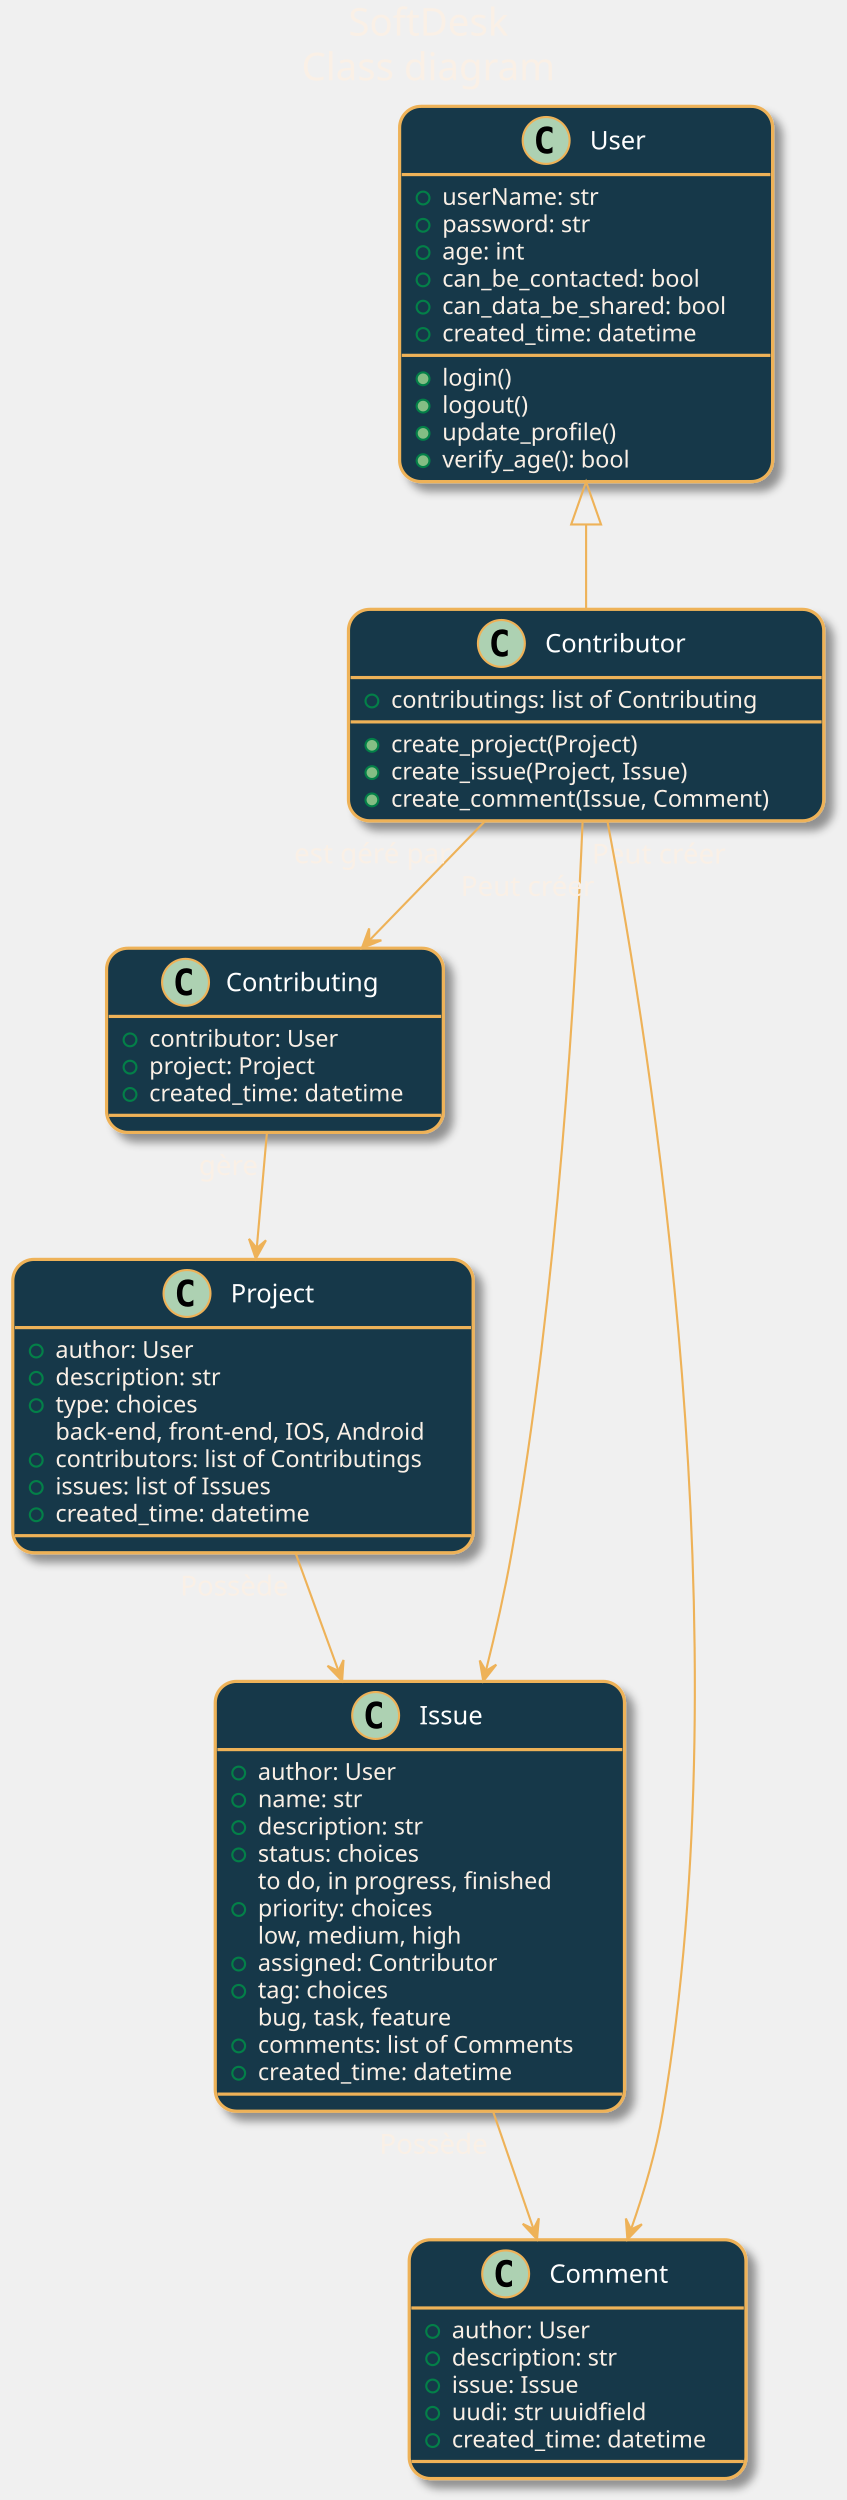
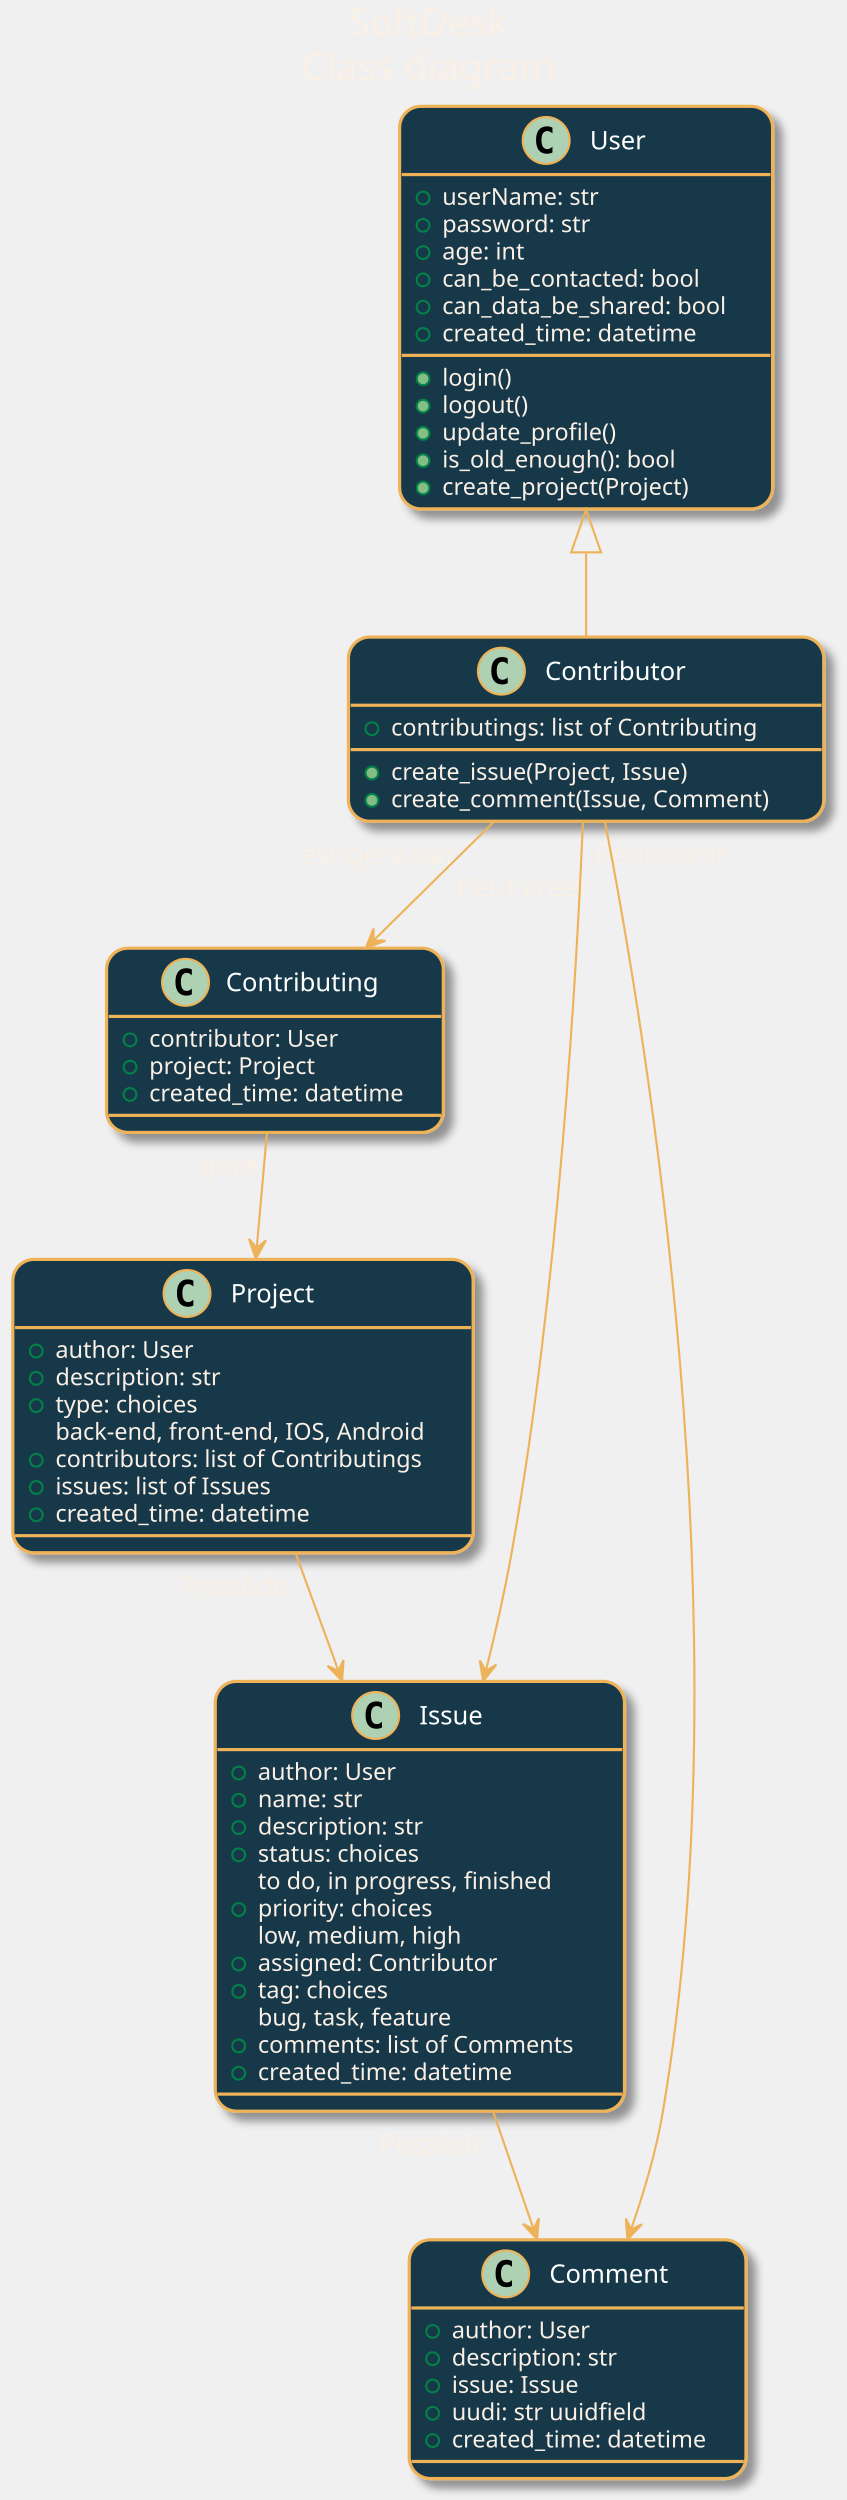
<svg xmlns="http://www.w3.org/2000/svg" contentScriptType="application/ecmascript" contentStyleType="text/css" height="1173px" preserveAspectRatio="none" style="width:397px;height:1173px;background:#123749;" version="1.1" viewBox="0 0 397 1173" width="397px" zoomAndPan="magnify">
  <defs>
-     <filter height="300%" id="f10cyafpkxjr4l" width="300%" x="-1" y="-1">
+     <filter height="300%" id="f9giavf01oi0h" width="300%" x="-1" y="-1">
      <feGaussianBlur result="blurOut" stdDeviation="2.0" />
      <feColorMatrix in="blurOut" result="blurOut2" type="matrix" values="0 0 0 0 0 0 0 0 0 0 0 0 0 0 0 0 0 0 .4 0" />
      <feOffset dx="4.0" dy="4.0" in="blurOut2" result="blurOut3" />
      <feBlend in="SourceGraphic" in2="blurOut3" mode="normal" />
    </filter>
  </defs>
  <g>
    <text fill="#FAF0E6" font-family="sans-serif" font-size="18" lengthAdjust="spacingAndGlyphs" textLength="78" x="163.5" y="16.708">SoftDesk</text>
    <text fill="#FAF0E6" font-family="sans-serif" font-size="18" lengthAdjust="spacingAndGlyphs" textLength="122" x="141.5" y="37.661">Class diagram</text>
-     <rect fill="#123749" filter="url(#f10cyafpkxjr4l)" height="176.047" id="User" rx="10" ry="10" style="stroke: #EEB258; stroke-width: 1.5;" width="175" x="187.5" y="49.906" />
+     <rect fill="#123749" filter="url(#f9giavf01oi0h)" height="188.852" id="User" rx="10" ry="10" style="stroke: #EEB258; stroke-width: 1.5;" width="175" x="187.5" y="49.906" />
    <ellipse cx="256.25" cy="65.906" fill="#ADD1B2" rx="11" ry="11" style="stroke: #EEB258; stroke-width: 1.0;" />
    <path d="M259.219,71.547 Q258.641,71.844 258,71.984 Q257.359,72.141 256.656,72.141 Q254.156,72.141 252.828,70.5 Q251.516,68.844 251.516,65.719 Q251.516,62.594 252.828,60.938 Q254.156,59.281 256.656,59.281 Q257.359,59.281 258,59.438 Q258.656,59.594 259.219,59.891 L259.219,62.609 Q258.594,62.031 258,61.766 Q257.406,61.484 256.781,61.484 Q255.438,61.484 254.75,62.562 Q254.062,63.625 254.062,65.719 Q254.062,67.812 254.75,68.891 Q255.438,69.953 256.781,69.953 Q257.406,69.953 258,69.688 Q258.594,69.406 259.219,68.828 L259.219,71.547 Z " />
    <text fill="#FFFFFF" font-family="sans-serif" font-size="12" lengthAdjust="spacingAndGlyphs" textLength="29" x="276.75" y="70.061">User</text>
    <line style="stroke: #EEB258; stroke-width: 1.5;" x1="188.5" x2="361.5" y1="81.906" y2="81.906" />
    <ellipse cx="198.5" cy="92.906" fill="none" rx="3" ry="3" style="stroke: #038048; stroke-width: 1.0;" />
    <text fill="#FAF0E6" font-family="sans-serif" font-size="11" lengthAdjust="spacingAndGlyphs" textLength="83" x="207.5" y="96.117">userName: str</text>
    <ellipse cx="198.5" cy="105.711" fill="none" rx="3" ry="3" style="stroke: #038048; stroke-width: 1.0;" />
    <text fill="#FAF0E6" font-family="sans-serif" font-size="11" lengthAdjust="spacingAndGlyphs" textLength="80" x="207.5" y="108.921">password: str</text>
    <ellipse cx="198.5" cy="118.516" fill="none" rx="3" ry="3" style="stroke: #038048; stroke-width: 1.0;" />
    <text fill="#FAF0E6" font-family="sans-serif" font-size="11" lengthAdjust="spacingAndGlyphs" textLength="43" x="207.5" y="121.726">age: int</text>
    <ellipse cx="198.5" cy="131.32" fill="none" rx="3" ry="3" style="stroke: #038048; stroke-width: 1.0;" />
    <text fill="#FAF0E6" font-family="sans-serif" font-size="11" lengthAdjust="spacingAndGlyphs" textLength="133" x="207.5" y="134.531">can_be_contacted: bool</text>
    <ellipse cx="198.5" cy="144.125" fill="none" rx="3" ry="3" style="stroke: #038048; stroke-width: 1.0;" />
    <text fill="#FAF0E6" font-family="sans-serif" font-size="11" lengthAdjust="spacingAndGlyphs" textLength="149" x="207.5" y="147.335">can_data_be_shared: bool</text>
    <ellipse cx="198.5" cy="156.93" fill="none" rx="3" ry="3" style="stroke: #038048; stroke-width: 1.0;" />
    <text fill="#FAF0E6" font-family="sans-serif" font-size="11" lengthAdjust="spacingAndGlyphs" textLength="132" x="207.5" y="160.14">created_time: datetime</text>
    <line style="stroke: #EEB258; stroke-width: 1.5;" x1="188.5" x2="361.5" y1="166.734" y2="166.734" />
    <ellipse cx="198.5" cy="177.734" fill="#84BE84" rx="3" ry="3" style="stroke: #038048; stroke-width: 1.0;" />
    <text fill="#FAF0E6" font-family="sans-serif" font-size="11" lengthAdjust="spacingAndGlyphs" textLength="35" x="207.5" y="180.945">login()</text>
    <ellipse cx="198.5" cy="190.539" fill="#84BE84" rx="3" ry="3" style="stroke: #038048; stroke-width: 1.0;" />
    <text fill="#FAF0E6" font-family="sans-serif" font-size="11" lengthAdjust="spacingAndGlyphs" textLength="43" x="207.5" y="193.75">logout()</text>
    <ellipse cx="198.5" cy="203.344" fill="#84BE84" rx="3" ry="3" style="stroke: #038048; stroke-width: 1.0;" />
    <text fill="#FAF0E6" font-family="sans-serif" font-size="11" lengthAdjust="spacingAndGlyphs" textLength="89" x="207.5" y="206.554">update_profile()</text>
    <ellipse cx="198.5" cy="216.148" fill="#84BE84" rx="3" ry="3" style="stroke: #038048; stroke-width: 1.0;" />
-     <text fill="#FAF0E6" font-family="sans-serif" font-size="11" lengthAdjust="spacingAndGlyphs" textLength="98" x="207.5" y="219.359">verify_age(): bool</text>
-     <rect fill="#123749" filter="url(#f10cyafpkxjr4l)" height="99.219" id="Contributor" rx="10" ry="10" style="stroke: #EEB258; stroke-width: 1.5;" width="223" x="163.5" y="285.906" />
-     <ellipse cx="235.25" cy="301.906" fill="#ADD1B2" rx="11" ry="11" style="stroke: #EEB258; stroke-width: 1.0;" />
-     <path d="M238.219,307.547 Q237.641,307.844 237,307.984 Q236.359,308.141 235.656,308.141 Q233.156,308.141 231.828,306.5 Q230.516,304.844 230.516,301.719 Q230.516,298.594 231.828,296.938 Q233.156,295.281 235.656,295.281 Q236.359,295.281 237,295.438 Q237.656,295.594 238.219,295.891 L238.219,298.609 Q237.594,298.031 237,297.766 Q236.406,297.484 235.781,297.484 Q234.438,297.484 233.75,298.562 Q233.062,299.625 233.062,301.719 Q233.062,303.812 233.75,304.891 Q234.438,305.953 235.781,305.953 Q236.406,305.953 237,305.688 Q237.594,305.406 238.219,304.828 L238.219,307.547 Z " />
-     <text fill="#FFFFFF" font-family="sans-serif" font-size="12" lengthAdjust="spacingAndGlyphs" textLength="71" x="255.75" y="306.06">Contributor</text>
-     <line style="stroke: #EEB258; stroke-width: 1.5;" x1="164.5" x2="385.5" y1="317.906" y2="317.906" />
-     <ellipse cx="174.5" cy="328.906" fill="none" rx="3" ry="3" style="stroke: #038048; stroke-width: 1.0;" />
-     <text fill="#FAF0E6" font-family="sans-serif" font-size="11" lengthAdjust="spacingAndGlyphs" textLength="187" x="183.5" y="332.117">contributings: list of Contributing</text>
-     <line style="stroke: #EEB258; stroke-width: 1.5;" x1="164.5" x2="385.5" y1="338.711" y2="338.711" />
-     <ellipse cx="174.5" cy="349.711" fill="#84BE84" rx="3" ry="3" style="stroke: #038048; stroke-width: 1.0;" />
-     <text fill="#FAF0E6" font-family="sans-serif" font-size="11" lengthAdjust="spacingAndGlyphs" textLength="128" x="183.5" y="352.921">create_project(Project)</text>
-     <ellipse cx="174.5" cy="362.516" fill="#84BE84" rx="3" ry="3" style="stroke: #038048; stroke-width: 1.0;" />
-     <text fill="#FAF0E6" font-family="sans-serif" font-size="11" lengthAdjust="spacingAndGlyphs" textLength="159" x="183.5" y="365.726">create_issue(Project, Issue)</text>
-     <ellipse cx="174.5" cy="375.32" fill="#84BE84" rx="3" ry="3" style="stroke: #038048; stroke-width: 1.0;" />
-     <text fill="#FAF0E6" font-family="sans-serif" font-size="11" lengthAdjust="spacingAndGlyphs" textLength="197" x="183.5" y="378.531">create_comment(Issue, Comment)</text>
-     <rect fill="#123749" filter="url(#f10cyafpkxjr4l)" height="86.414" id="Contributing" rx="10" ry="10" style="stroke: #EEB258; stroke-width: 1.5;" width="158" x="50" y="444.906" />
+     <text fill="#FAF0E6" font-family="sans-serif" font-size="11" lengthAdjust="spacingAndGlyphs" textLength="121" x="207.5" y="219.359">is_old_enough(): bool</text>
+     <ellipse cx="198.5" cy="228.953" fill="#84BE84" rx="3" ry="3" style="stroke: #038048; stroke-width: 1.0;" />
+     <text fill="#FAF0E6" font-family="sans-serif" font-size="11" lengthAdjust="spacingAndGlyphs" textLength="128" x="207.5" y="232.164">create_project(Project)</text>
+     <rect fill="#123749" filter="url(#f9giavf01oi0h)" height="86.414" id="Contributor" rx="10" ry="10" style="stroke: #EEB258; stroke-width: 1.5;" width="223" x="163.5" y="298.906" />
+     <ellipse cx="235.25" cy="314.906" fill="#ADD1B2" rx="11" ry="11" style="stroke: #EEB258; stroke-width: 1.0;" />
+     <path d="M238.219,320.547 Q237.641,320.844 237,320.984 Q236.359,321.141 235.656,321.141 Q233.156,321.141 231.828,319.5 Q230.516,317.844 230.516,314.719 Q230.516,311.594 231.828,309.938 Q233.156,308.281 235.656,308.281 Q236.359,308.281 237,308.438 Q237.656,308.594 238.219,308.891 L238.219,311.609 Q237.594,311.031 237,310.766 Q236.406,310.484 235.781,310.484 Q234.438,310.484 233.75,311.562 Q233.062,312.625 233.062,314.719 Q233.062,316.812 233.75,317.891 Q234.438,318.953 235.781,318.953 Q236.406,318.953 237,318.688 Q237.594,318.406 238.219,317.828 L238.219,320.547 Z " />
+     <text fill="#FFFFFF" font-family="sans-serif" font-size="12" lengthAdjust="spacingAndGlyphs" textLength="71" x="255.75" y="319.06">Contributor</text>
+     <line style="stroke: #EEB258; stroke-width: 1.5;" x1="164.5" x2="385.5" y1="330.906" y2="330.906" />
+     <ellipse cx="174.5" cy="341.906" fill="none" rx="3" ry="3" style="stroke: #038048; stroke-width: 1.0;" />
+     <text fill="#FAF0E6" font-family="sans-serif" font-size="11" lengthAdjust="spacingAndGlyphs" textLength="187" x="183.5" y="345.117">contributings: list of Contributing</text>
+     <line style="stroke: #EEB258; stroke-width: 1.5;" x1="164.5" x2="385.5" y1="351.711" y2="351.711" />
+     <ellipse cx="174.5" cy="362.711" fill="#84BE84" rx="3" ry="3" style="stroke: #038048; stroke-width: 1.0;" />
+     <text fill="#FAF0E6" font-family="sans-serif" font-size="11" lengthAdjust="spacingAndGlyphs" textLength="159" x="183.5" y="365.921">create_issue(Project, Issue)</text>
+     <ellipse cx="174.5" cy="375.516" fill="#84BE84" rx="3" ry="3" style="stroke: #038048; stroke-width: 1.0;" />
+     <text fill="#FAF0E6" font-family="sans-serif" font-size="11" lengthAdjust="spacingAndGlyphs" textLength="197" x="183.5" y="378.726">create_comment(Issue, Comment)</text>
+     <rect fill="#123749" filter="url(#f9giavf01oi0h)" height="86.414" id="Contributing" rx="10" ry="10" style="stroke: #EEB258; stroke-width: 1.5;" width="158" x="50" y="444.906" />
    <ellipse cx="87.05" cy="460.906" fill="#ADD1B2" rx="11" ry="11" style="stroke: #EEB258; stroke-width: 1.0;" />
    <path d="M90.019,466.547 Q89.441,466.844 88.8,466.984 Q88.159,467.141 87.456,467.141 Q84.956,467.141 83.628,465.5 Q82.316,463.844 82.316,460.719 Q82.316,457.594 83.628,455.938 Q84.956,454.281 87.456,454.281 Q88.159,454.281 88.8,454.438 Q89.456,454.594 90.019,454.891 L90.019,457.609 Q89.394,457.031 88.8,456.766 Q88.206,456.484 87.581,456.484 Q86.237,456.484 85.55,457.562 Q84.862,458.625 84.862,460.719 Q84.862,462.812 85.55,463.891 Q86.237,464.953 87.581,464.953 Q88.206,464.953 88.8,464.688 Q89.394,464.406 90.019,463.828 L90.019,466.547 Z " />
    <text fill="#FFFFFF" font-family="sans-serif" font-size="12" lengthAdjust="spacingAndGlyphs" textLength="77" x="105.95" y="465.06">Contributing</text>
    <line style="stroke: #EEB258; stroke-width: 1.5;" x1="51" x2="207" y1="476.906" y2="476.906" />
    <ellipse cx="61" cy="487.906" fill="none" rx="3" ry="3" style="stroke: #038048; stroke-width: 1.0;" />
    <text fill="#FAF0E6" font-family="sans-serif" font-size="11" lengthAdjust="spacingAndGlyphs" textLength="97" x="70" y="491.117">contributor: User</text>
    <ellipse cx="61" cy="500.711" fill="none" rx="3" ry="3" style="stroke: #038048; stroke-width: 1.0;" />
    <text fill="#FAF0E6" font-family="sans-serif" font-size="11" lengthAdjust="spacingAndGlyphs" textLength="86" x="70" y="503.921">project: Project</text>
    <ellipse cx="61" cy="513.516" fill="none" rx="3" ry="3" style="stroke: #038048; stroke-width: 1.0;" />
    <text fill="#FAF0E6" font-family="sans-serif" font-size="11" lengthAdjust="spacingAndGlyphs" textLength="132" x="70" y="516.726">created_time: datetime</text>
    <line style="stroke: #EEB258; stroke-width: 1.5;" x1="51" x2="207" y1="523.32" y2="523.32" />
-     <rect fill="#123749" filter="url(#f10cyafpkxjr4l)" height="137.633" id="Project" rx="10" ry="10" style="stroke: #EEB258; stroke-width: 1.5;" width="216" x="6" y="590.906" />
+     <rect fill="#123749" filter="url(#f9giavf01oi0h)" height="137.633" id="Project" rx="10" ry="10" style="stroke: #EEB258; stroke-width: 1.5;" width="216" x="6" y="590.906" />
    <ellipse cx="87.75" cy="606.906" fill="#ADD1B2" rx="11" ry="11" style="stroke: #EEB258; stroke-width: 1.0;" />
    <path d="M90.719,612.547 Q90.141,612.844 89.5,612.984 Q88.859,613.141 88.156,613.141 Q85.656,613.141 84.328,611.5 Q83.016,609.844 83.016,606.719 Q83.016,603.594 84.328,601.938 Q85.656,600.281 88.156,600.281 Q88.859,600.281 89.5,600.438 Q90.156,600.594 90.719,600.891 L90.719,603.609 Q90.094,603.031 89.5,602.766 Q88.906,602.484 88.281,602.484 Q86.938,602.484 86.25,603.562 Q85.562,604.625 85.562,606.719 Q85.562,608.812 86.25,609.891 Q86.938,610.953 88.281,610.953 Q88.906,610.953 89.5,610.688 Q90.094,610.406 90.719,609.828 L90.719,612.547 Z " />
    <text fill="#FFFFFF" font-family="sans-serif" font-size="12" lengthAdjust="spacingAndGlyphs" textLength="44" x="108.25" y="611.061">Project</text>
    <line style="stroke: #EEB258; stroke-width: 1.5;" x1="7" x2="221" y1="622.906" y2="622.906" />
    <ellipse cx="17" cy="633.906" fill="none" rx="3" ry="3" style="stroke: #038048; stroke-width: 1.0;" />
    <text fill="#FAF0E6" font-family="sans-serif" font-size="11" lengthAdjust="spacingAndGlyphs" textLength="72" x="26" y="637.117">author: User</text>
    <ellipse cx="17" cy="646.711" fill="none" rx="3" ry="3" style="stroke: #038048; stroke-width: 1.0;" />
    <text fill="#FAF0E6" font-family="sans-serif" font-size="11" lengthAdjust="spacingAndGlyphs" textLength="87" x="26" y="649.921">description: str</text>
    <ellipse cx="17" cy="659.516" fill="none" rx="3" ry="3" style="stroke: #038048; stroke-width: 1.0;" />
    <text fill="#FAF0E6" font-family="sans-serif" font-size="11" lengthAdjust="spacingAndGlyphs" textLength="75" x="26" y="662.726">type: choices</text>
    <text fill="#FAF0E6" font-family="sans-serif" font-size="11" lengthAdjust="spacingAndGlyphs" textLength="190" x="26" y="675.531">back-end, front-end, IOS, Android</text>
    <ellipse cx="17" cy="685.125" fill="none" rx="3" ry="3" style="stroke: #038048; stroke-width: 1.0;" />
    <text fill="#FAF0E6" font-family="sans-serif" font-size="11" lengthAdjust="spacingAndGlyphs" textLength="189" x="26" y="688.335">contributors: list of Contributings</text>
    <ellipse cx="17" cy="697.93" fill="none" rx="3" ry="3" style="stroke: #038048; stroke-width: 1.0;" />
    <text fill="#FAF0E6" font-family="sans-serif" font-size="11" lengthAdjust="spacingAndGlyphs" textLength="120" x="26" y="701.14">issues: list of Issues</text>
    <ellipse cx="17" cy="710.734" fill="none" rx="3" ry="3" style="stroke: #038048; stroke-width: 1.0;" />
    <text fill="#FAF0E6" font-family="sans-serif" font-size="11" lengthAdjust="spacingAndGlyphs" textLength="132" x="26" y="713.945">created_time: datetime</text>
    <line style="stroke: #EEB258; stroke-width: 1.5;" x1="7" x2="221" y1="720.539" y2="720.539" />
-     <rect fill="#123749" filter="url(#f10cyafpkxjr4l)" height="201.656" id="Issue" rx="10" ry="10" style="stroke: #EEB258; stroke-width: 1.5;" width="192" x="101" y="788.906" />
+     <rect fill="#123749" filter="url(#f9giavf01oi0h)" height="201.656" id="Issue" rx="10" ry="10" style="stroke: #EEB258; stroke-width: 1.5;" width="192" x="101" y="788.906" />
    <ellipse cx="176.25" cy="804.906" fill="#ADD1B2" rx="11" ry="11" style="stroke: #EEB258; stroke-width: 1.0;" />
    <path d="M179.219,810.547 Q178.641,810.844 178,810.984 Q177.359,811.141 176.656,811.141 Q174.156,811.141 172.828,809.5 Q171.516,807.844 171.516,804.719 Q171.516,801.594 172.828,799.938 Q174.156,798.281 176.656,798.281 Q177.359,798.281 178,798.438 Q178.656,798.594 179.219,798.891 L179.219,801.609 Q178.594,801.031 178,800.766 Q177.406,800.484 176.781,800.484 Q175.438,800.484 174.75,801.562 Q174.062,802.625 174.062,804.719 Q174.062,806.812 174.75,807.891 Q175.438,808.953 176.781,808.953 Q177.406,808.953 178,808.688 Q178.594,808.406 179.219,807.828 L179.219,810.547 Z " />
    <text fill="#FFFFFF" font-family="sans-serif" font-size="12" lengthAdjust="spacingAndGlyphs" textLength="33" x="196.75" y="809.061">Issue</text>
    <line style="stroke: #EEB258; stroke-width: 1.5;" x1="102" x2="292" y1="820.906" y2="820.906" />
    <ellipse cx="112" cy="831.906" fill="none" rx="3" ry="3" style="stroke: #038048; stroke-width: 1.0;" />
    <text fill="#FAF0E6" font-family="sans-serif" font-size="11" lengthAdjust="spacingAndGlyphs" textLength="72" x="121" y="835.117">author: User</text>
    <ellipse cx="112" cy="844.711" fill="none" rx="3" ry="3" style="stroke: #038048; stroke-width: 1.0;" />
    <text fill="#FAF0E6" font-family="sans-serif" font-size="11" lengthAdjust="spacingAndGlyphs" textLength="56" x="121" y="847.921">name: str</text>
    <ellipse cx="112" cy="857.516" fill="none" rx="3" ry="3" style="stroke: #038048; stroke-width: 1.0;" />
    <text fill="#FAF0E6" font-family="sans-serif" font-size="11" lengthAdjust="spacingAndGlyphs" textLength="87" x="121" y="860.726">description: str</text>
    <ellipse cx="112" cy="870.32" fill="none" rx="3" ry="3" style="stroke: #038048; stroke-width: 1.0;" />
    <text fill="#FAF0E6" font-family="sans-serif" font-size="11" lengthAdjust="spacingAndGlyphs" textLength="87" x="121" y="873.531">status: choices</text>
    <text fill="#FAF0E6" font-family="sans-serif" font-size="11" lengthAdjust="spacingAndGlyphs" textLength="156" x="121" y="886.335">to do, in progress, finished</text>
    <ellipse cx="112" cy="895.93" fill="none" rx="3" ry="3" style="stroke: #038048; stroke-width: 1.0;" />
    <text fill="#FAF0E6" font-family="sans-serif" font-size="11" lengthAdjust="spacingAndGlyphs" textLength="91" x="121" y="899.14">priority: choices</text>
    <text fill="#FAF0E6" font-family="sans-serif" font-size="11" lengthAdjust="spacingAndGlyphs" textLength="105" x="121" y="911.945">low, medium, high</text>
    <ellipse cx="112" cy="921.539" fill="none" rx="3" ry="3" style="stroke: #038048; stroke-width: 1.0;" />
    <text fill="#FAF0E6" font-family="sans-serif" font-size="11" lengthAdjust="spacingAndGlyphs" textLength="124" x="121" y="924.75">assigned: Contributor</text>
    <ellipse cx="112" cy="934.344" fill="none" rx="3" ry="3" style="stroke: #038048; stroke-width: 1.0;" />
    <text fill="#FAF0E6" font-family="sans-serif" font-size="11" lengthAdjust="spacingAndGlyphs" textLength="69" x="121" y="937.554">tag: choices</text>
    <text fill="#FAF0E6" font-family="sans-serif" font-size="11" lengthAdjust="spacingAndGlyphs" textLength="102" x="121" y="950.359">bug, task, feature</text>
    <ellipse cx="112" cy="959.953" fill="none" rx="3" ry="3" style="stroke: #038048; stroke-width: 1.0;" />
    <text fill="#FAF0E6" font-family="sans-serif" font-size="11" lengthAdjust="spacingAndGlyphs" textLength="166" x="121" y="963.164">comments: list of Comments</text>
    <ellipse cx="112" cy="972.758" fill="none" rx="3" ry="3" style="stroke: #038048; stroke-width: 1.0;" />
    <text fill="#FAF0E6" font-family="sans-serif" font-size="11" lengthAdjust="spacingAndGlyphs" textLength="132" x="121" y="975.968">created_time: datetime</text>
    <line style="stroke: #EEB258; stroke-width: 1.5;" x1="102" x2="292" y1="982.562" y2="982.562" />
-     <rect fill="#123749" filter="url(#f10cyafpkxjr4l)" height="112.023" id="Comment" rx="10" ry="10" style="stroke: #EEB258; stroke-width: 1.5;" width="158" x="192" y="1050.906" />
+     <rect fill="#123749" filter="url(#f9giavf01oi0h)" height="112.023" id="Comment" rx="10" ry="10" style="stroke: #EEB258; stroke-width: 1.5;" width="158" x="192" y="1050.906" />
    <ellipse cx="237.25" cy="1066.906" fill="#ADD1B2" rx="11" ry="11" style="stroke: #EEB258; stroke-width: 1.0;" />
    <path d="M240.219,1072.547 Q239.641,1072.844 239,1072.984 Q238.359,1073.141 237.656,1073.141 Q235.156,1073.141 233.828,1071.5 Q232.516,1069.844 232.516,1066.719 Q232.516,1063.594 233.828,1061.938 Q235.156,1060.281 237.656,1060.281 Q238.359,1060.281 239,1060.438 Q239.656,1060.594 240.219,1060.891 L240.219,1063.609 Q239.594,1063.031 239,1062.766 Q238.406,1062.484 237.781,1062.484 Q236.438,1062.484 235.75,1063.562 Q235.062,1064.625 235.062,1066.719 Q235.062,1068.812 235.75,1069.891 Q236.438,1070.953 237.781,1070.953 Q238.406,1070.953 239,1070.688 Q239.594,1070.406 240.219,1069.828 L240.219,1072.547 Z " />
    <text fill="#FFFFFF" font-family="sans-serif" font-size="12" lengthAdjust="spacingAndGlyphs" textLength="59" x="257.75" y="1071.061">Comment</text>
    <line style="stroke: #EEB258; stroke-width: 1.5;" x1="193" x2="349" y1="1082.906" y2="1082.906" />
    <ellipse cx="203" cy="1093.906" fill="none" rx="3" ry="3" style="stroke: #038048; stroke-width: 1.0;" />
    <text fill="#FAF0E6" font-family="sans-serif" font-size="11" lengthAdjust="spacingAndGlyphs" textLength="72" x="212" y="1097.117">author: User</text>
    <ellipse cx="203" cy="1106.711" fill="none" rx="3" ry="3" style="stroke: #038048; stroke-width: 1.0;" />
    <text fill="#FAF0E6" font-family="sans-serif" font-size="11" lengthAdjust="spacingAndGlyphs" textLength="87" x="212" y="1109.921">description: str</text>
    <ellipse cx="203" cy="1119.516" fill="none" rx="3" ry="3" style="stroke: #038048; stroke-width: 1.0;" />
    <text fill="#FAF0E6" font-family="sans-serif" font-size="11" lengthAdjust="spacingAndGlyphs" textLength="70" x="212" y="1122.726">issue: Issue</text>
    <ellipse cx="203" cy="1132.32" fill="none" rx="3" ry="3" style="stroke: #038048; stroke-width: 1.0;" />
    <text fill="#FAF0E6" font-family="sans-serif" font-size="11" lengthAdjust="spacingAndGlyphs" textLength="100" x="212" y="1135.531">uudi: str uuidfield</text>
    <ellipse cx="203" cy="1145.125" fill="none" rx="3" ry="3" style="stroke: #038048; stroke-width: 1.0;" />
    <text fill="#FAF0E6" font-family="sans-serif" font-size="11" lengthAdjust="spacingAndGlyphs" textLength="132" x="212" y="1148.335">created_time: datetime</text>
    <line style="stroke: #EEB258; stroke-width: 1.5;" x1="193" x2="349" y1="1154.93" y2="1154.93" />
-     <path d="M275,246.296 C275,260.066 275,273.566 275,285.706 " fill="none" id="User&lt;-Contributor" style="stroke: #EEB258; stroke-width: 1.0;" />
-     <polygon fill="none" points="268,246.076,275,226.076,282,246.076,268,246.076" style="stroke: #EEB258; stroke-width: 1.0;" />
+     <path d="M275,259.546 C275,273.336 275,286.676 275,298.436 " fill="none" id="User&lt;-Contributor" style="stroke: #EEB258; stroke-width: 1.0;" />
+     <polygon fill="none" points="268,259.146,275,239.146,282,259.146,268,259.146" style="stroke: #EEB258; stroke-width: 1.0;" />
    <path d="M138.79,729.006 C145.09,746.306 152,765.296 158.8,783.956 " fill="none" id="Project-&gt;Issue" style="stroke: #EEB258; stroke-width: 1.0;" />
    <polygon fill="#EEB258" points="160.52,788.696,161.184,778.87,158.802,784.001,153.671,781.619,160.52,788.696" style="stroke: #EEB258; stroke-width: 1.0;" />
    <text fill="#FAF0E6" font-family="sans-serif" font-size="13" lengthAdjust="spacingAndGlyphs" textLength="54" x="84.573" y="748.638">Possède</text>
    <path d="M231.51,991.166 C237.95,1009.876 244.49,1028.886 250.35,1045.906 " fill="none" id="Issue-&gt;Comment" style="stroke: #EEB258; stroke-width: 1.0;" />
    <polygon fill="#EEB258" points="251.98,1050.646,252.831,1040.834,250.352,1045.919,245.267,1043.439,251.98,1050.646" style="stroke: #EEB258; stroke-width: 1.0;" />
    <text fill="#FAF0E6" font-family="sans-serif" font-size="13" lengthAdjust="spacingAndGlyphs" textLength="54" x="178.015" y="1010.557">Possède</text>
-     <path d="M273.37,385.106 C270.28,459.646 261.77,606.316 240,728.906 C236.83,746.766 232.61,765.536 228.05,783.686 " fill="none" id="Contributor-&gt;Issue" style="stroke: #EEB258; stroke-width: 1.0;" />
-     <polygon fill="#EEB258" points="226.76,788.796,232.85,781.056,227.989,783.95,225.096,779.089,226.76,788.796" style="stroke: #EEB258; stroke-width: 1.0;" />
-     <text fill="#FAF0E6" font-family="sans-serif" font-size="13" lengthAdjust="spacingAndGlyphs" textLength="66" x="277.781" y="405.211">Peut créer</text>
-     <path d="M285.01,385.266 C305.83,494.616 348.82,767.046 311,990.906 C307.91,1009.196 302.24,1028.456 296.12,1045.876 " fill="none" id="Contributor-&gt;Comment" style="stroke: #EEB258; stroke-width: 1.0;" />
+     <path d="M273.56,384.916 C270.58,456.166 262.09,605.026 240,728.906 C236.81,746.766 232.59,765.536 228.03,783.686 " fill="none" id="Contributor-&gt;Issue" style="stroke: #EEB258; stroke-width: 1.0;" />
+     <polygon fill="#EEB258" points="226.73,788.786,232.842,781.063,227.973,783.943,225.093,779.074,226.73,788.786" style="stroke: #EEB258; stroke-width: 1.0;" />
+     <text fill="#FAF0E6" font-family="sans-serif" font-size="13" lengthAdjust="spacingAndGlyphs" textLength="66" x="278.787" y="405.326">Peut créer</text>
+     <path d="M283.74,384.966 C303.92,488.706 349.2,764.816 311,990.906 C307.91,1009.196 302.24,1028.456 296.12,1045.876 " fill="none" id="Contributor-&gt;Comment" style="stroke: #EEB258; stroke-width: 1.0;" />
    <polygon fill="#EEB258" points="294.38,1050.746,301.184,1043.625,296.068,1046.04,293.653,1040.924,294.38,1050.746" style="stroke: #EEB258; stroke-width: 1.0;" />
-     <text fill="#FAF0E6" font-family="sans-serif" font-size="13" lengthAdjust="spacingAndGlyphs" textLength="0" x="251.208" y="405.241" />
-     <text fill="#FAF0E6" font-family="sans-serif" font-size="13" lengthAdjust="spacingAndGlyphs" textLength="66" x="216.208" y="420.374">Peut créer</text>
+     <text fill="#FAF0E6" font-family="sans-serif" font-size="13" lengthAdjust="spacingAndGlyphs" textLength="0" x="249.177" y="405.55" />
+     <text fill="#FAF0E6" font-family="sans-serif" font-size="13" lengthAdjust="spacingAndGlyphs" textLength="66" x="214.177" y="420.683">Peut créer</text>
    <path d="M125.29,530.926 C123.84,547.376 122.13,566.736 120.49,585.346 " fill="none" id="Contributing-&gt;Project" style="stroke: #EEB258; stroke-width: 1.0;" />
    <polygon fill="#EEB258" points="120.03,590.576,124.788,581.953,120.459,585.595,116.818,581.266,120.03,590.576" style="stroke: #EEB258; stroke-width: 1.0;" />
    <text fill="#FAF0E6" font-family="sans-serif" font-size="13" lengthAdjust="spacingAndGlyphs" textLength="29" x="93.274" y="551.337">gère</text>
-     <path d="M227.6,385.266 C210.26,403.146 190.71,423.296 173.62,440.906 " fill="none" id="Contributor-&gt;Contributing" style="stroke: #EEB258; stroke-width: 1.0;" />
-     <polygon fill="#EEB258" points="169.79,444.856,178.931,441.191,173.275,441.271,173.195,435.615,169.79,444.856" style="stroke: #EEB258; stroke-width: 1.0;" />
-     <text fill="#FAF0E6" font-family="sans-serif" font-size="13" lengthAdjust="spacingAndGlyphs" textLength="78" x="137.99" y="405.035">est géré par</text>
+     <path d="M232.38,384.946 C214.47,402.606 193.58,423.206 175.3,441.246 " fill="none" id="Contributor-&gt;Contributing" style="stroke: #EEB258; stroke-width: 1.0;" />
+     <polygon fill="#EEB258" points="171.67,444.816,180.891,441.355,175.234,441.31,175.28,435.653,171.67,444.816" style="stroke: #EEB258; stroke-width: 1.0;" />
+     <text fill="#FAF0E6" font-family="sans-serif" font-size="13" lengthAdjust="spacingAndGlyphs" textLength="78" x="140.862" y="405.361">est géré par</text>
  </g>
</svg>
